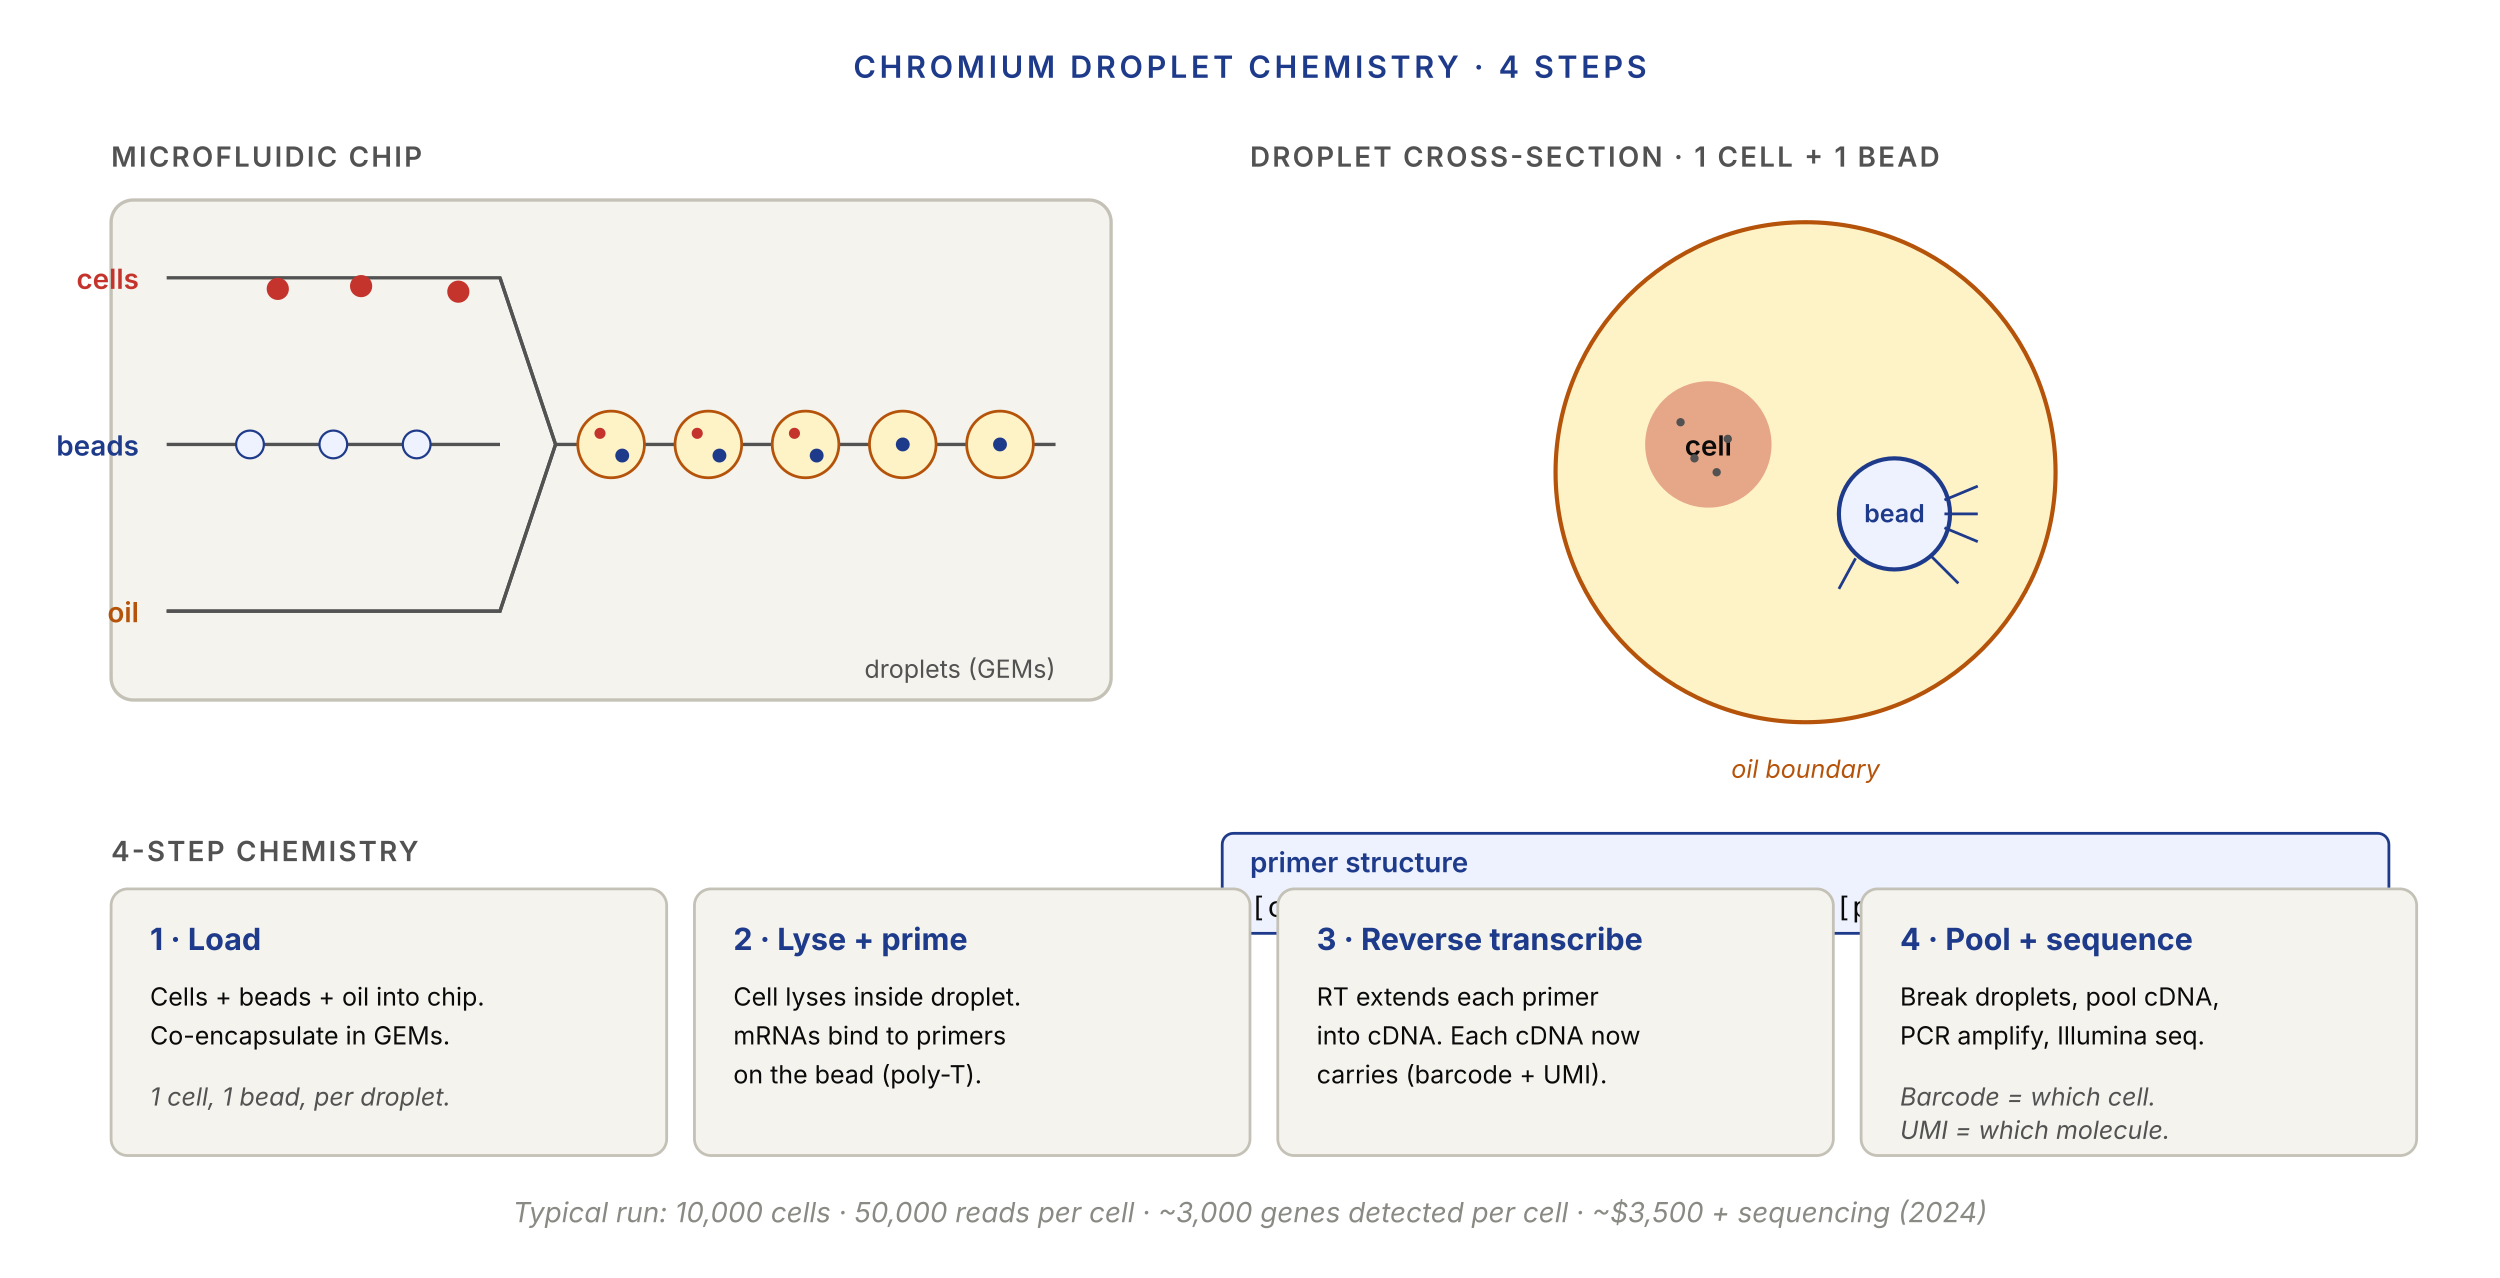
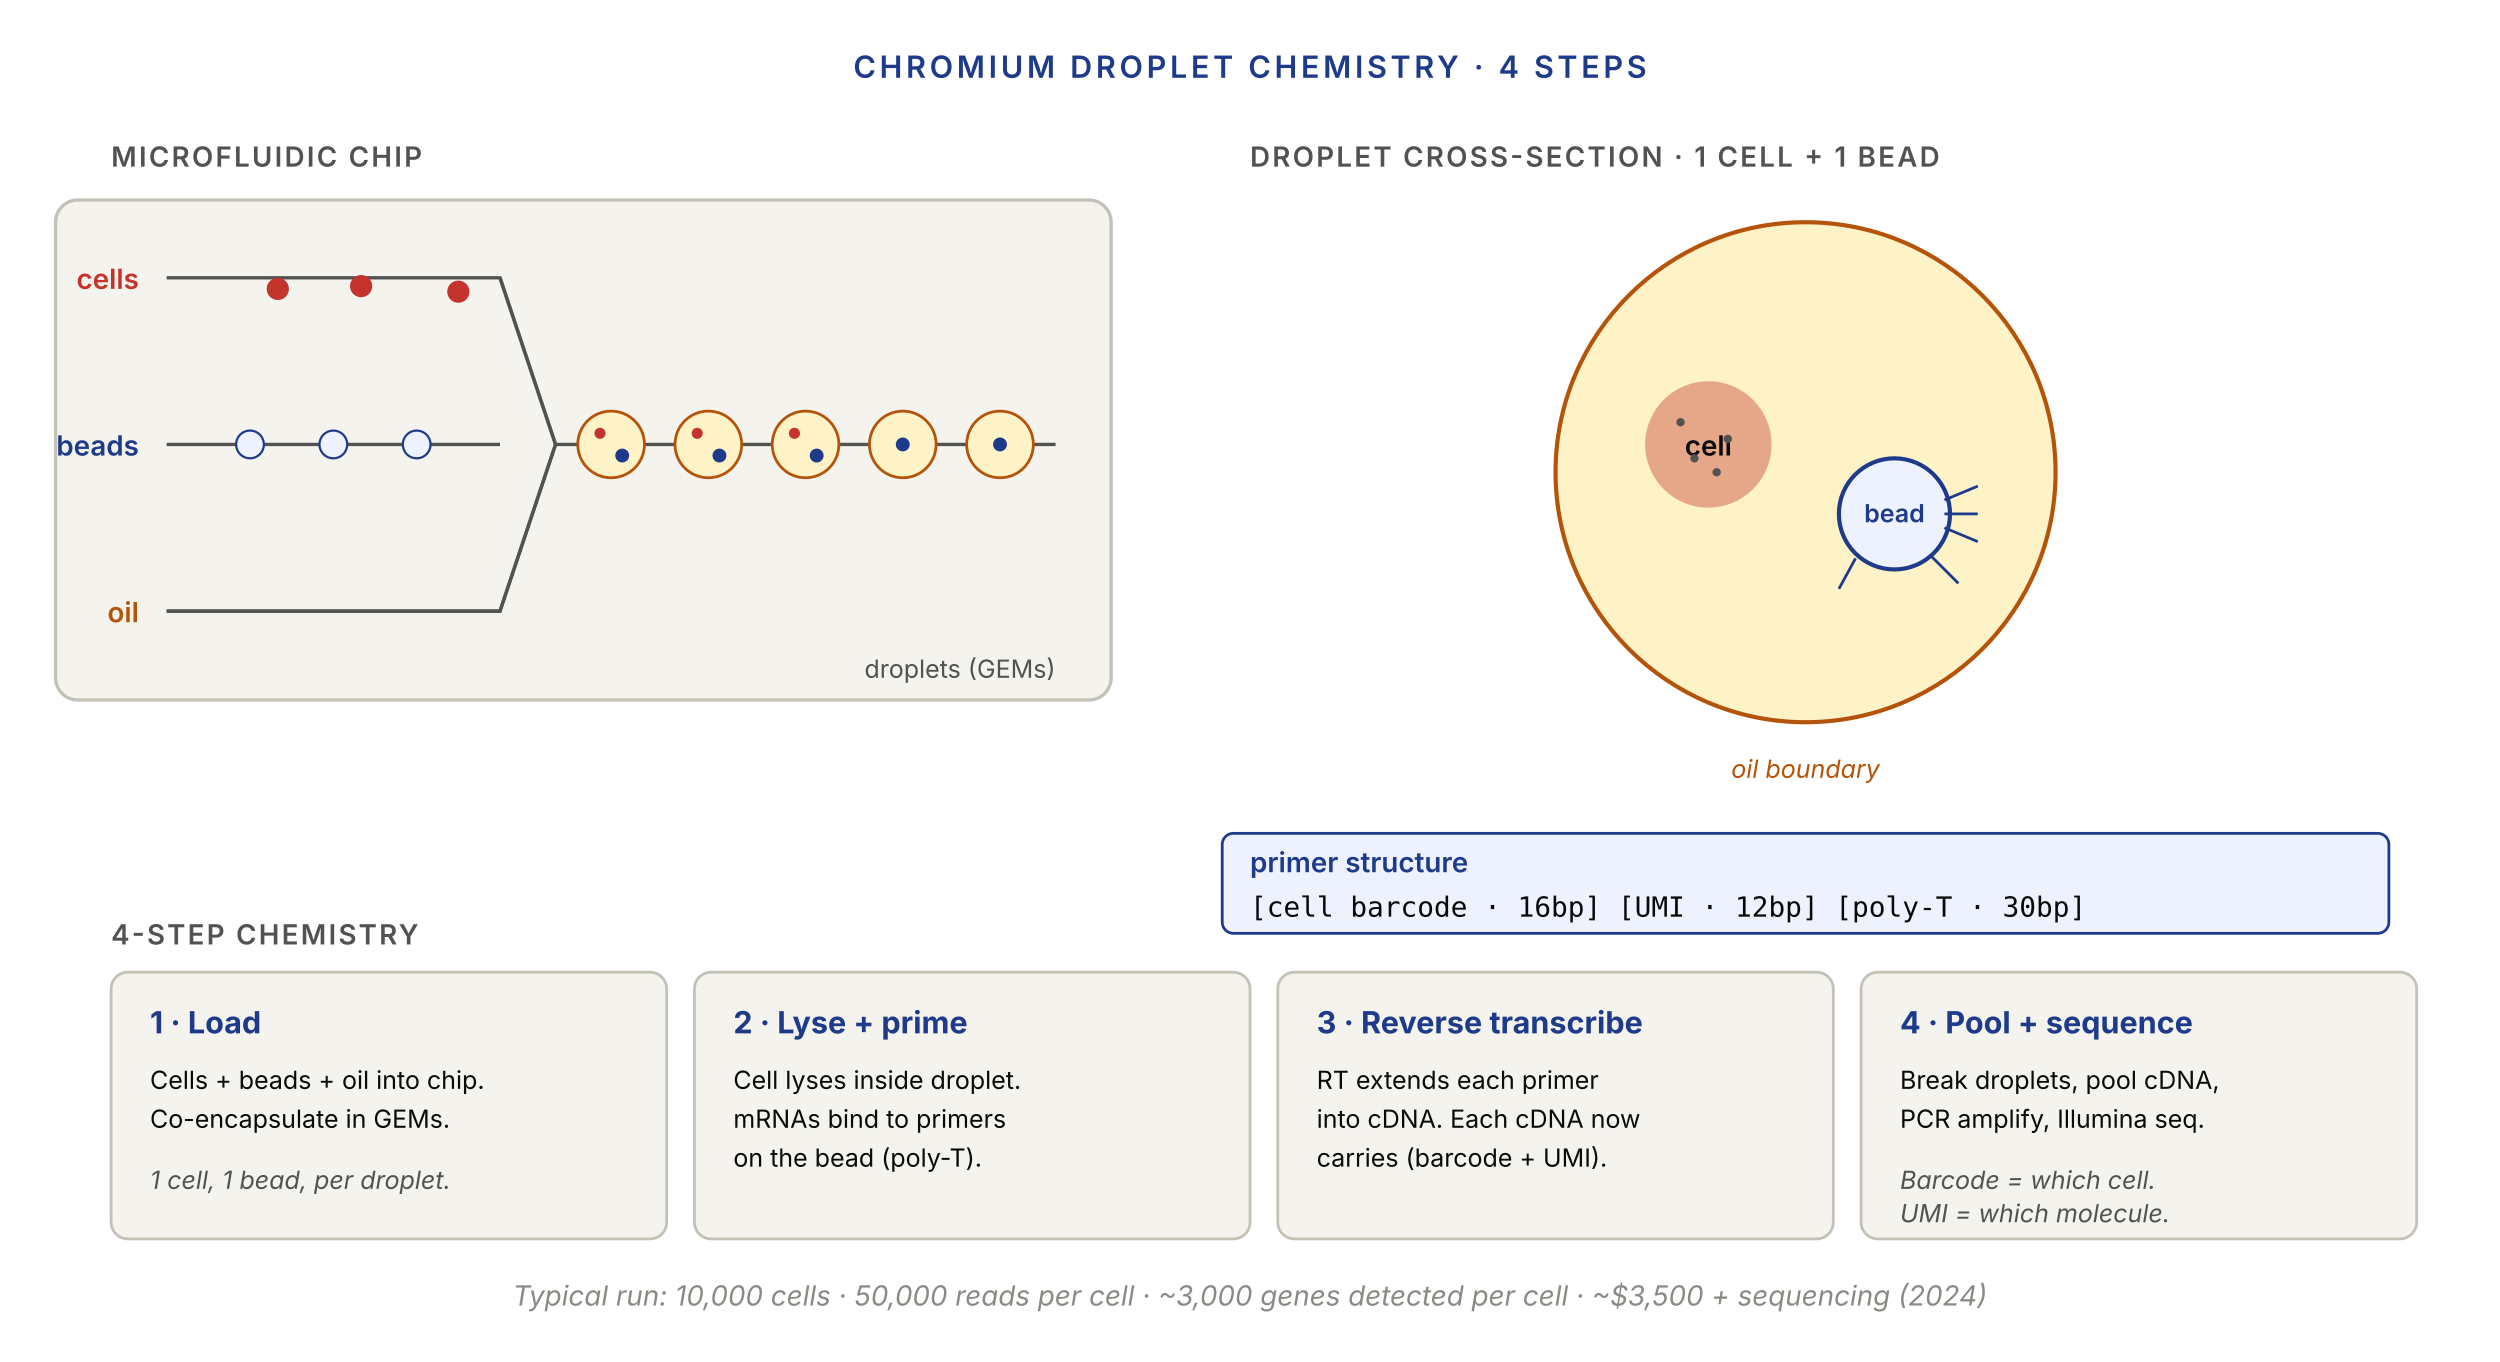
- <svg xmlns="http://www.w3.org/2000/svg" viewBox="0 0 900 460" role="img" aria-labelledby="t d">
+ <svg xmlns="http://www.w3.org/2000/svg" viewBox="0 0 900 490" role="img" aria-labelledby="t d">
  <defs>
    <marker id="arr-02" viewBox="0 0 10 10" refX="9" refY="5" markerWidth="6" markerHeight="6" orient="auto">
      <path d="M 0 0 L 10 5 L 0 10 z" fill="#1e3a8a" />
    </marker>
  </defs>
  <text x="450" y="28" text-anchor="middle" font-family="Inter, sans-serif" font-size="11" font-weight="600" fill="#1e3a8a" letter-spacing="0.12em">CHROMIUM DROPLET CHEMISTRY · 4 STEPS</text>
  <g>
    <text x="40" y="60" font-family="Inter, sans-serif" font-size="10" font-weight="600" fill="#525252" letter-spacing="0.08em">MICROFLUIDIC CHIP</text>
-     <rect x="40" y="72" width="360" height="180" rx="8" fill="#f4f3ee" stroke="#c4c1b6" stroke-width="1.2" />
+     <rect x="20" y="72" width="380" height="180" rx="8" fill="#f4f3ee" stroke="#c4c1b6" stroke-width="1.2" />
    <g>
      <path d="M 60 100 L 180 100 L 200 160 L 180 220 L 60 220" fill="none" stroke="#525252" stroke-width="1.2" />
      <text x="50" y="104" text-anchor="end" font-family="Inter, sans-serif" font-size="10" font-weight="600" fill="#c4342c">cells</text>
      <g fill="#c4342c">
        <circle cx="100" cy="104" r="4" />
        <circle cx="130" cy="103" r="4" />
        <circle cx="165" cy="105" r="4" />
      </g>
    </g>
    <g>
      <path d="M 60 160 L 180 160" fill="none" stroke="#525252" stroke-width="1.2" />
      <text x="50" y="164" text-anchor="end" font-family="Inter, sans-serif" font-size="10" font-weight="600" fill="#1e3a8a">beads</text>
      <g fill="#eef2ff" stroke="#1e3a8a" stroke-width="0.8">
        <circle cx="90" cy="160" r="5" />
        <circle cx="120" cy="160" r="5" />
        <circle cx="150" cy="160" r="5" />
      </g>
    </g>
    <g>
      <path d="M 60 220 L 180 220 L 200 160 L 180 100" fill="none" stroke="#525252" stroke-width="1.2" />
      <text x="50" y="224" text-anchor="end" font-family="Inter, sans-serif" font-size="10" font-weight="600" fill="#b45309">oil</text>
    </g>
    <g>
      <line x1="200" y1="160" x2="380" y2="160" stroke="#525252" stroke-width="1.2" />
      <g fill="#fef3c7" stroke="#b45309" stroke-width="1">
        <circle cx="220" cy="160" r="12" />
        <circle cx="255" cy="160" r="12" />
        <circle cx="290" cy="160" r="12" />
        <circle cx="325" cy="160" r="12" />
        <circle cx="360" cy="160" r="12" />
      </g>
      <g>
        <circle cx="216" cy="156" r="2" fill="#c4342c" />
        <circle cx="224" cy="164" r="2.5" fill="#1e3a8a" />
        <circle cx="251" cy="156" r="2" fill="#c4342c" />
        <circle cx="259" cy="164" r="2.5" fill="#1e3a8a" />
        <circle cx="286" cy="156" r="2" fill="#c4342c" />
        <circle cx="294" cy="164" r="2.5" fill="#1e3a8a" />
        <circle cx="325" cy="160" r="2.5" fill="#1e3a8a" />
        <circle cx="360" cy="160" r="2.5" fill="#1e3a8a" />
      </g>
    </g>
    <text x="380" y="244" text-anchor="end" font-family="Inter, sans-serif" font-size="9" fill="#525252">droplets (GEMs)</text>
  </g>
  <g transform="translate(450 70)">
    <text x="0" y="-10" font-family="Inter, sans-serif" font-size="10" font-weight="600" fill="#525252" letter-spacing="0.08em">DROPLET CROSS-SECTION · 1 CELL + 1 BEAD</text>
    <circle cx="200" cy="100" r="90" fill="#fef3c7" stroke="#b45309" stroke-width="1.5" />
    <text x="200" y="210" text-anchor="middle" font-family="Inter, sans-serif" font-size="9" fill="#b45309" font-style="italic">oil boundary</text>
    <circle cx="165" cy="90" r="22" fill="#c4342c" opacity="0.4" stroke="#c4342c" stroke-width="1.5" />
    <text x="165" y="94" text-anchor="middle" font-family="Inter, sans-serif" font-size="10" font-weight="600" fill="#0a0a0a">cell</text>
    <g fill="#525252">
      <circle cx="155" cy="82" r="1.5" />
      <circle cx="172" cy="88" r="1.5" />
      <circle cx="160" cy="95" r="1.5" />
      <circle cx="168" cy="100" r="1.5" />
    </g>
    <circle cx="232" cy="115" r="20" fill="#eef2ff" stroke="#1e3a8a" stroke-width="1.5" />
    <text x="232" y="118" text-anchor="middle" font-family="Inter, sans-serif" font-size="9" font-weight="600" fill="#1e3a8a">bead</text>
    <g stroke="#1e3a8a" stroke-width="1">
      <line x1="250" y1="110" x2="262" y2="105" />
      <line x1="250" y1="115" x2="262" y2="115" />
      <line x1="250" y1="120" x2="262" y2="125" />
      <line x1="245" y1="130" x2="255" y2="140" />
      <line x1="218" y1="131" x2="212" y2="142" />
    </g>
    <g transform="translate(-10 230)">
      <rect x="0" y="0" width="420" height="36" rx="4" fill="#eef2ff" stroke="#1e3a8a" stroke-width="1" />
      <text x="10" y="14" font-family="Inter, sans-serif" font-size="10" font-weight="600" fill="#1e3a8a">primer structure</text>
      <text x="10" y="30" font-family="JetBrains Mono, monospace" font-size="10" fill="#0a0a0a">[cell barcode · 16bp] [UMI · 12bp] [poly-T · 30bp]</text>
    </g>
  </g>
-   <g transform="translate(40 310)">
+   <g transform="translate(40 340)">
    <text x="0" y="0" font-family="Inter, sans-serif" font-size="10" font-weight="600" fill="#525252" letter-spacing="0.08em">4-STEP CHEMISTRY</text>
    <g transform="translate(0 10)">
      <rect x="0" y="0" width="200" height="96" rx="6" fill="#f4f3ee" stroke="#c4c1b6" />
      <text x="14" y="22" font-family="Inter, sans-serif" font-size="11" font-weight="700" fill="#1e3a8a">1 · Load</text>
      <text x="14" y="42" font-family="Inter, sans-serif" font-size="9" fill="#0a0a0a">Cells + beads + oil into chip.</text>
      <text x="14" y="56" font-family="Inter, sans-serif" font-size="9" fill="#0a0a0a">Co-encapsulate in GEMs.</text>
      <text x="14" y="78" font-family="Inter, sans-serif" font-size="9" fill="#525252" font-style="italic">1 cell, 1 bead, per droplet.</text>
    </g>
    <g transform="translate(210 10)">
      <rect x="0" y="0" width="200" height="96" rx="6" fill="#f4f3ee" stroke="#c4c1b6" />
      <text x="14" y="22" font-family="Inter, sans-serif" font-size="11" font-weight="700" fill="#1e3a8a">2 · Lyse + prime</text>
      <text x="14" y="42" font-family="Inter, sans-serif" font-size="9" fill="#0a0a0a">Cell lyses inside droplet.</text>
      <text x="14" y="56" font-family="Inter, sans-serif" font-size="9" fill="#0a0a0a">mRNAs bind to primers</text>
      <text x="14" y="70" font-family="Inter, sans-serif" font-size="9" fill="#0a0a0a">on the bead (poly-T).</text>
    </g>
    <g transform="translate(420 10)">
      <rect x="0" y="0" width="200" height="96" rx="6" fill="#f4f3ee" stroke="#c4c1b6" />
      <text x="14" y="22" font-family="Inter, sans-serif" font-size="11" font-weight="700" fill="#1e3a8a">3 · Reverse transcribe</text>
      <text x="14" y="42" font-family="Inter, sans-serif" font-size="9" fill="#0a0a0a">RT extends each primer</text>
      <text x="14" y="56" font-family="Inter, sans-serif" font-size="9" fill="#0a0a0a">into cDNA. Each cDNA now</text>
      <text x="14" y="70" font-family="Inter, sans-serif" font-size="9" fill="#0a0a0a">carries (barcode + UMI).</text>
    </g>
    <g transform="translate(630 10)">
      <rect x="0" y="0" width="200" height="96" rx="6" fill="#f4f3ee" stroke="#c4c1b6" />
      <text x="14" y="22" font-family="Inter, sans-serif" font-size="11" font-weight="700" fill="#1e3a8a">4 · Pool + sequence</text>
      <text x="14" y="42" font-family="Inter, sans-serif" font-size="9" fill="#0a0a0a">Break droplets, pool cDNA,</text>
      <text x="14" y="56" font-family="Inter, sans-serif" font-size="9" fill="#0a0a0a">PCR amplify, Illumina seq.</text>
      <text x="14" y="78" font-family="Inter, sans-serif" font-size="9" fill="#525252" font-style="italic">Barcode = which cell.</text>
      <text x="14" y="90" font-family="Inter, sans-serif" font-size="9" fill="#525252" font-style="italic">UMI = which molecule.</text>
    </g>
  </g>
-   <text x="450" y="440" text-anchor="middle" font-family="Inter, sans-serif" font-size="10" fill="#8a8a85" font-style="italic">Typical run: 10,000 cells · 50,000 reads per cell · ~3,000 genes detected per cell · ~$3,500 + sequencing (2024)</text>
+   <text x="450" y="470" text-anchor="middle" font-family="Inter, sans-serif" font-size="10" fill="#8a8a85" font-style="italic">Typical run: 10,000 cells · 50,000 reads per cell · ~3,000 genes detected per cell · ~$3,500 + sequencing (2024)</text>
</svg>
